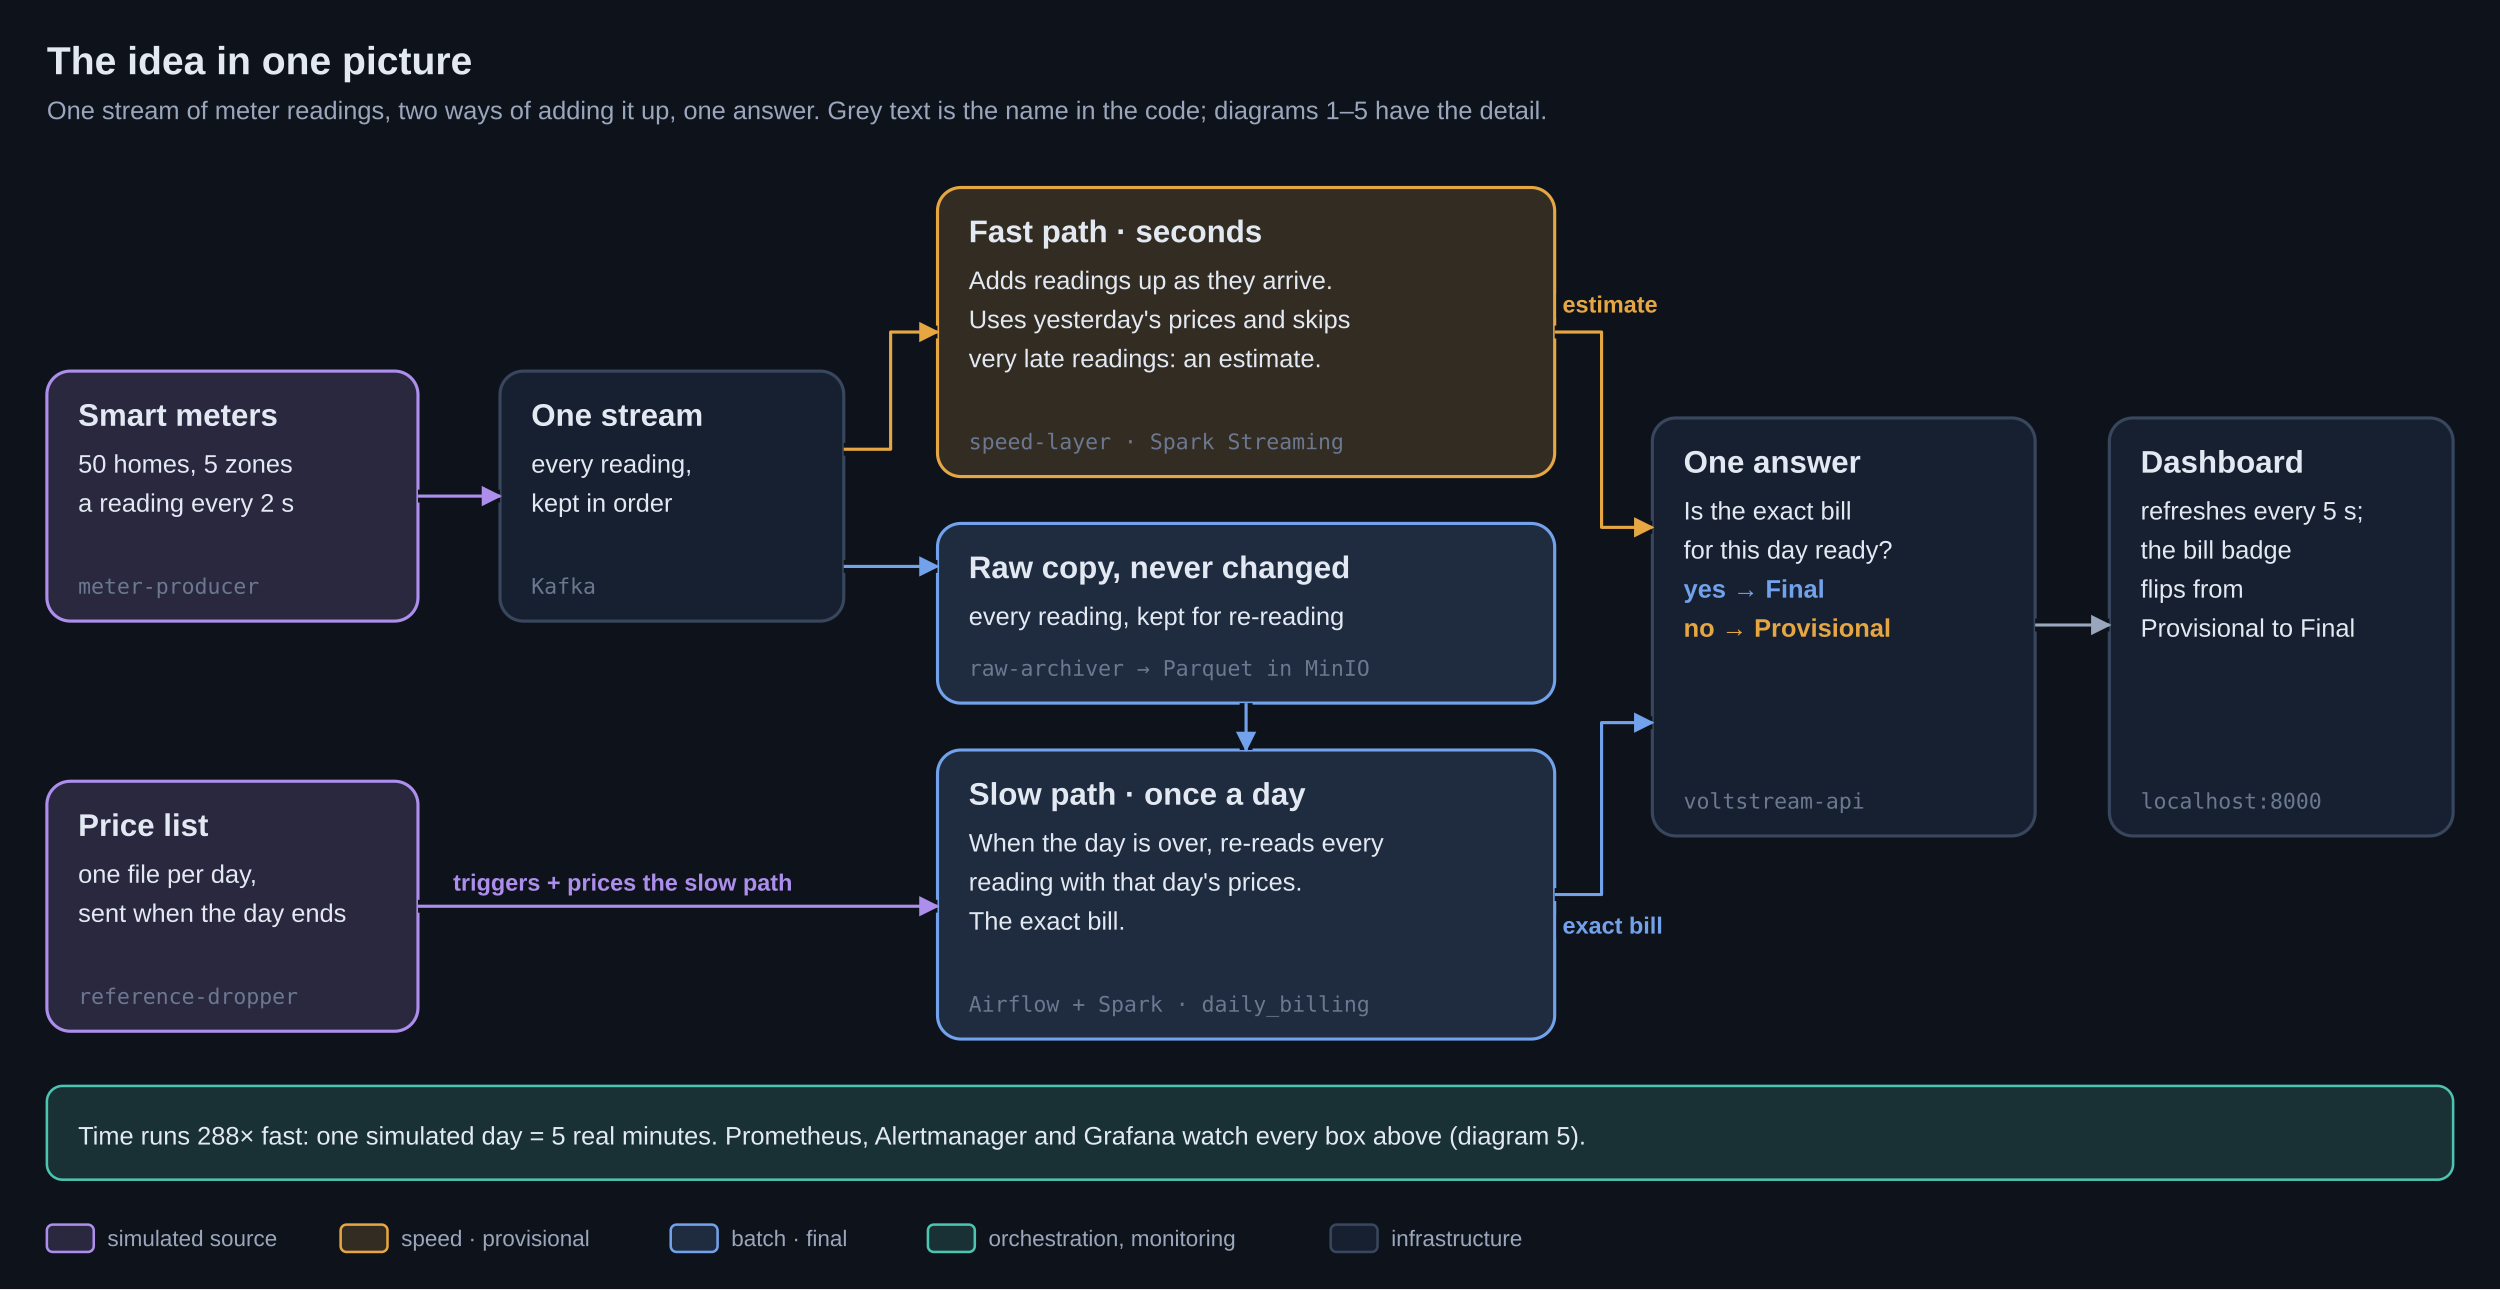
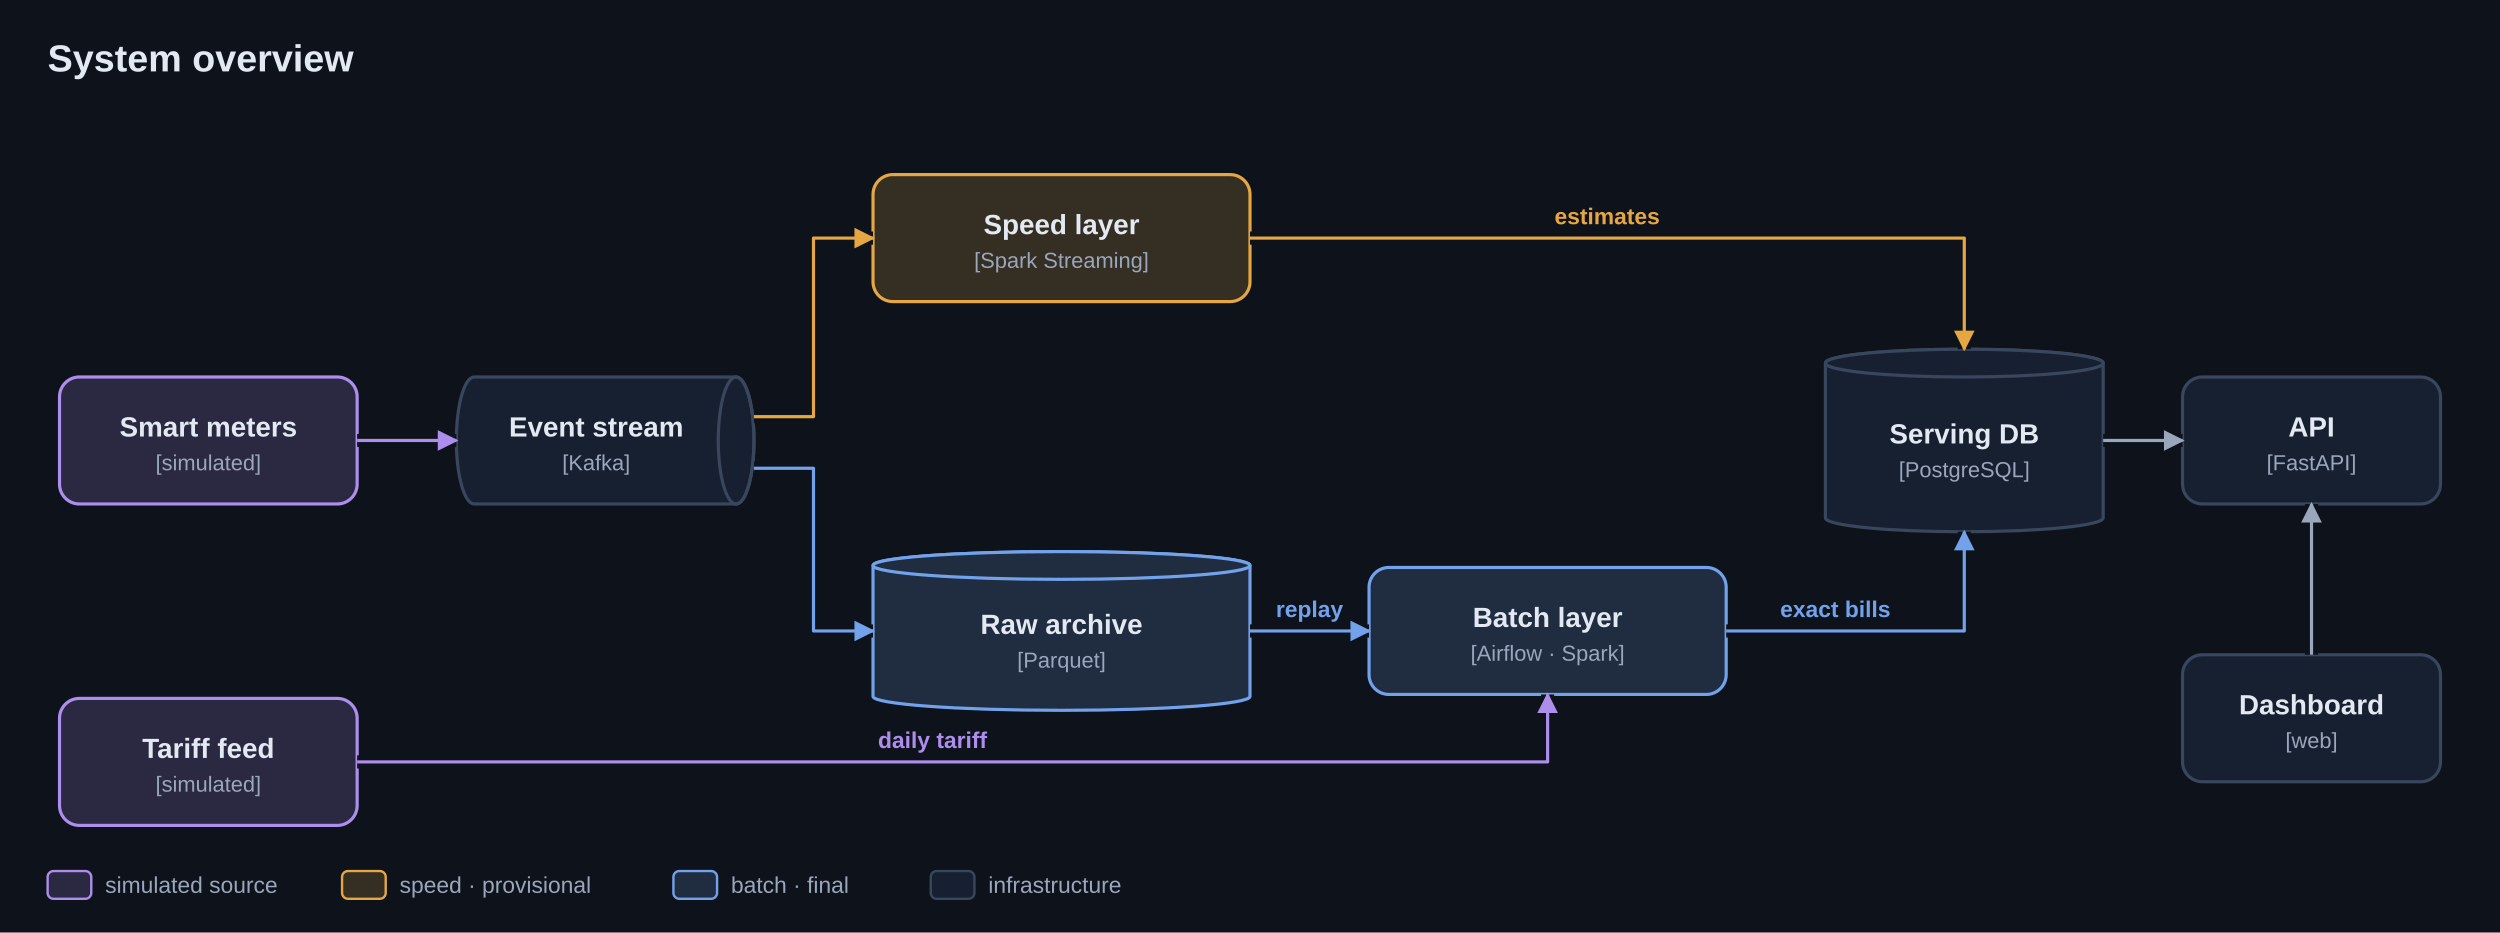
- <svg xmlns="http://www.w3.org/2000/svg" width="1280" height="660" viewBox="0 0 1280 660" role="img" aria-labelledby="title desc">
+ <svg xmlns="http://www.w3.org/2000/svg" width="1260" height="470" viewBox="0 0 1260 470" role="img" aria-labelledby="title desc">
  <defs>
    <marker id="ah-final-f" viewBox="0 0 10 10" refX="9" refY="5" markerWidth="6.5" markerHeight="6.5" orient="auto-start-reverse">
      <path d="M0,0 L10,5 L0,10 z" fill="#72a2ec" />
    </marker>
    <marker id="ah-muted-f" viewBox="0 0 10 10" refX="9" refY="5" markerWidth="6.5" markerHeight="6.5" orient="auto-start-reverse">
      <path d="M0,0 L10,5 L0,10 z" fill="#9aa6bc" />
    </marker>
    <marker id="ah-provisional-f" viewBox="0 0 10 10" refX="9" refY="5" markerWidth="6.5" markerHeight="6.5" orient="auto-start-reverse">
      <path d="M0,0 L10,5 L0,10 z" fill="#e6a743" />
    </marker>
    <marker id="ah-simulated-f" viewBox="0 0 10 10" refX="9" refY="5" markerWidth="6.5" markerHeight="6.5" orient="auto-start-reverse">
      <path d="M0,0 L10,5 L0,10 z" fill="#ad8eec" />
    </marker>
  </defs>
-   <rect width="1280" height="660" fill="#0e131b" />
-   <text x="24.0" y="38.0" font-family="'Segoe UI', -apple-system, BlinkMacSystemFont, 'Helvetica Neue', Arial, sans-serif" font-size="20" font-weight="650" fill="#e3e9f2" text-anchor="start">The idea in one picture</text>
-   <text x="24.0" y="61.0" font-family="'Segoe UI', -apple-system, BlinkMacSystemFont, 'Helvetica Neue', Arial, sans-serif" font-size="13" font-weight="400" fill="#9aa6bc" text-anchor="start">One stream of meter readings, two ways of adding it up, one answer. Grey text is the name in the code; diagrams 1–5 have the detail.</text>
-   <rect x="24.0" y="190.0" width="190.0" height="128.0" rx="12" fill="#29283f" stroke="#ad8eec" stroke-width="1.6" />
-   <text x="40.0" y="218.0" font-family="'Segoe UI', -apple-system, BlinkMacSystemFont, 'Helvetica Neue', Arial, sans-serif" font-size="16" font-weight="700" fill="#e3e9f2" text-anchor="start">Smart meters</text>
-   <text x="40.0" y="242.0" font-family="'Segoe UI', -apple-system, BlinkMacSystemFont, 'Helvetica Neue', Arial, sans-serif" font-size="13" font-weight="400" fill="#e3e9f2" text-anchor="start">50 homes, 5 zones</text>
-   <text x="40.0" y="262.0" font-family="'Segoe UI', -apple-system, BlinkMacSystemFont, 'Helvetica Neue', Arial, sans-serif" font-size="13" font-weight="400" fill="#e3e9f2" text-anchor="start">a reading every 2 s</text>
-   <text x="40.0" y="304.0" font-family="ui-monospace, 'SFMono-Regular', 'Cascadia Mono', Consolas, Menlo, monospace" font-size="11" font-weight="400" fill="#6b7890" text-anchor="start">meter-producer</text>
-   <rect x="24.0" y="400.0" width="190.0" height="128.0" rx="12" fill="#29283f" stroke="#ad8eec" stroke-width="1.6" />
-   <text x="40.0" y="428.0" font-family="'Segoe UI', -apple-system, BlinkMacSystemFont, 'Helvetica Neue', Arial, sans-serif" font-size="16" font-weight="700" fill="#e3e9f2" text-anchor="start">Price list</text>
-   <text x="40.0" y="452.0" font-family="'Segoe UI', -apple-system, BlinkMacSystemFont, 'Helvetica Neue', Arial, sans-serif" font-size="13" font-weight="400" fill="#e3e9f2" text-anchor="start">one file per day,</text>
-   <text x="40.0" y="472.0" font-family="'Segoe UI', -apple-system, BlinkMacSystemFont, 'Helvetica Neue', Arial, sans-serif" font-size="13" font-weight="400" fill="#e3e9f2" text-anchor="start">sent when the day ends</text>
-   <text x="40.0" y="514.0" font-family="ui-monospace, 'SFMono-Regular', 'Cascadia Mono', Consolas, Menlo, monospace" font-size="11" font-weight="400" fill="#6b7890" text-anchor="start">reference-dropper</text>
-   <rect x="256.0" y="190.0" width="176.0" height="128.0" rx="12" fill="#172030" stroke="#38465e" stroke-width="1.6" />
-   <text x="272.0" y="218.0" font-family="'Segoe UI', -apple-system, BlinkMacSystemFont, 'Helvetica Neue', Arial, sans-serif" font-size="16" font-weight="700" fill="#e3e9f2" text-anchor="start">One stream</text>
-   <text x="272.0" y="242.0" font-family="'Segoe UI', -apple-system, BlinkMacSystemFont, 'Helvetica Neue', Arial, sans-serif" font-size="13" font-weight="400" fill="#e3e9f2" text-anchor="start">every reading,</text>
-   <text x="272.0" y="262.0" font-family="'Segoe UI', -apple-system, BlinkMacSystemFont, 'Helvetica Neue', Arial, sans-serif" font-size="13" font-weight="400" fill="#e3e9f2" text-anchor="start">kept in order</text>
-   <text x="272.0" y="304.0" font-family="ui-monospace, 'SFMono-Regular', 'Cascadia Mono', Consolas, Menlo, monospace" font-size="11" font-weight="400" fill="#6b7890" text-anchor="start">Kafka</text>
-   <rect x="480.0" y="96.0" width="316.0" height="148.0" rx="12" fill="#332c22" stroke="#e6a743" stroke-width="1.6" />
-   <text x="496.0" y="124.0" font-family="'Segoe UI', -apple-system, BlinkMacSystemFont, 'Helvetica Neue', Arial, sans-serif" font-size="16" font-weight="700" fill="#e3e9f2" text-anchor="start">Fast path · seconds</text>
-   <text x="496.0" y="148.0" font-family="'Segoe UI', -apple-system, BlinkMacSystemFont, 'Helvetica Neue', Arial, sans-serif" font-size="13" font-weight="400" fill="#e3e9f2" text-anchor="start">Adds readings up as they arrive.</text>
-   <text x="496.0" y="168.0" font-family="'Segoe UI', -apple-system, BlinkMacSystemFont, 'Helvetica Neue', Arial, sans-serif" font-size="13" font-weight="400" fill="#e3e9f2" text-anchor="start">Uses yesterday's prices and skips</text>
-   <text x="496.0" y="188.0" font-family="'Segoe UI', -apple-system, BlinkMacSystemFont, 'Helvetica Neue', Arial, sans-serif" font-size="13" font-weight="400" fill="#e3e9f2" text-anchor="start">very late readings: an estimate.</text>
-   <text x="496.0" y="230.0" font-family="ui-monospace, 'SFMono-Regular', 'Cascadia Mono', Consolas, Menlo, monospace" font-size="11" font-weight="400" fill="#6b7890" text-anchor="start">speed-layer · Spark Streaming</text>
-   <rect x="480.0" y="268.0" width="316.0" height="92.0" rx="12" fill="#1f2b3f" stroke="#72a2ec" stroke-width="1.6" />
-   <text x="496.0" y="296.0" font-family="'Segoe UI', -apple-system, BlinkMacSystemFont, 'Helvetica Neue', Arial, sans-serif" font-size="16" font-weight="700" fill="#e3e9f2" text-anchor="start">Raw copy, never changed</text>
-   <text x="496.0" y="320.0" font-family="'Segoe UI', -apple-system, BlinkMacSystemFont, 'Helvetica Neue', Arial, sans-serif" font-size="13" font-weight="400" fill="#e3e9f2" text-anchor="start">every reading, kept for re-reading</text>
-   <text x="496.0" y="346.0" font-family="ui-monospace, 'SFMono-Regular', 'Cascadia Mono', Consolas, Menlo, monospace" font-size="11" font-weight="400" fill="#6b7890" text-anchor="start">raw-archiver → Parquet in MinIO</text>
-   <rect x="480.0" y="384.0" width="316.0" height="148.0" rx="12" fill="#1f2b3f" stroke="#72a2ec" stroke-width="1.6" />
-   <text x="496.0" y="412.0" font-family="'Segoe UI', -apple-system, BlinkMacSystemFont, 'Helvetica Neue', Arial, sans-serif" font-size="16" font-weight="700" fill="#e3e9f2" text-anchor="start">Slow path · once a day</text>
-   <text x="496.0" y="436.0" font-family="'Segoe UI', -apple-system, BlinkMacSystemFont, 'Helvetica Neue', Arial, sans-serif" font-size="13" font-weight="400" fill="#e3e9f2" text-anchor="start">When the day is over, re-reads every</text>
-   <text x="496.0" y="456.0" font-family="'Segoe UI', -apple-system, BlinkMacSystemFont, 'Helvetica Neue', Arial, sans-serif" font-size="13" font-weight="400" fill="#e3e9f2" text-anchor="start">reading with that day's prices.</text>
-   <text x="496.0" y="476.0" font-family="'Segoe UI', -apple-system, BlinkMacSystemFont, 'Helvetica Neue', Arial, sans-serif" font-size="13" font-weight="400" fill="#e3e9f2" text-anchor="start">The exact bill.</text>
-   <text x="496.0" y="518.0" font-family="ui-monospace, 'SFMono-Regular', 'Cascadia Mono', Consolas, Menlo, monospace" font-size="11" font-weight="400" fill="#6b7890" text-anchor="start">Airflow + Spark · daily_billing</text>
-   <rect x="846.0" y="214.0" width="196.0" height="214.0" rx="12" fill="#172030" stroke="#38465e" stroke-width="1.6" />
-   <text x="862.0" y="242.0" font-family="'Segoe UI', -apple-system, BlinkMacSystemFont, 'Helvetica Neue', Arial, sans-serif" font-size="16" font-weight="700" fill="#e3e9f2" text-anchor="start">One answer</text>
-   <text x="862.0" y="266.0" font-family="'Segoe UI', -apple-system, BlinkMacSystemFont, 'Helvetica Neue', Arial, sans-serif" font-size="13" font-weight="400" fill="#e3e9f2" text-anchor="start">Is the exact bill</text>
-   <text x="862.0" y="286.0" font-family="'Segoe UI', -apple-system, BlinkMacSystemFont, 'Helvetica Neue', Arial, sans-serif" font-size="13" font-weight="400" fill="#e3e9f2" text-anchor="start">for this day ready?</text>
-   <text x="862.0" y="306.0" font-family="'Segoe UI', -apple-system, BlinkMacSystemFont, 'Helvetica Neue', Arial, sans-serif" font-size="13" font-weight="600" fill="#72a2ec" text-anchor="start">yes → Final</text>
-   <text x="862.0" y="326.0" font-family="'Segoe UI', -apple-system, BlinkMacSystemFont, 'Helvetica Neue', Arial, sans-serif" font-size="13" font-weight="600" fill="#e6a743" text-anchor="start">no  → Provisional</text>
-   <text x="862.0" y="414.0" font-family="ui-monospace, 'SFMono-Regular', 'Cascadia Mono', Consolas, Menlo, monospace" font-size="11" font-weight="400" fill="#6b7890" text-anchor="start">voltstream-api</text>
-   <rect x="1080.0" y="214.0" width="176.0" height="214.0" rx="12" fill="#172030" stroke="#38465e" stroke-width="1.6" />
-   <text x="1096.0" y="242.0" font-family="'Segoe UI', -apple-system, BlinkMacSystemFont, 'Helvetica Neue', Arial, sans-serif" font-size="16" font-weight="700" fill="#e3e9f2" text-anchor="start">Dashboard</text>
-   <text x="1096.0" y="266.0" font-family="'Segoe UI', -apple-system, BlinkMacSystemFont, 'Helvetica Neue', Arial, sans-serif" font-size="13" font-weight="400" fill="#e3e9f2" text-anchor="start">refreshes every 5 s;</text>
-   <text x="1096.0" y="286.0" font-family="'Segoe UI', -apple-system, BlinkMacSystemFont, 'Helvetica Neue', Arial, sans-serif" font-size="13" font-weight="400" fill="#e3e9f2" text-anchor="start">the bill badge</text>
-   <text x="1096.0" y="306.0" font-family="'Segoe UI', -apple-system, BlinkMacSystemFont, 'Helvetica Neue', Arial, sans-serif" font-size="13" font-weight="400" fill="#e3e9f2" text-anchor="start">flips from</text>
-   <text x="1096.0" y="326.0" font-family="'Segoe UI', -apple-system, BlinkMacSystemFont, 'Helvetica Neue', Arial, sans-serif" font-size="13" font-weight="400" fill="#e3e9f2" text-anchor="start">Provisional to Final</text>
-   <text x="1096.0" y="414.0" font-family="ui-monospace, 'SFMono-Regular', 'Cascadia Mono', Consolas, Menlo, monospace" font-size="11" font-weight="400" fill="#6b7890" text-anchor="start">localhost:8000</text>
-   <path d="M214.0,254.0 L256.0,254.0" fill="none" stroke="#0e131b" stroke-width="6.6" stroke-linejoin="round" />
-   <path d="M214.0,254.0 L256.0,254.0" fill="none" stroke="#ad8eec" stroke-width="1.6" stroke-linejoin="round" marker-end="url(#ah-simulated-f)" />
-   <path d="M432.0,230.0 L456.0,230.0 L456.0,170.0 L480.0,170.0" fill="none" stroke="#0e131b" stroke-width="6.6" stroke-linejoin="round" />
-   <path d="M432.0,230.0 L456.0,230.0 L456.0,170.0 L480.0,170.0" fill="none" stroke="#e6a743" stroke-width="1.6" stroke-linejoin="round" marker-end="url(#ah-provisional-f)" />
-   <path d="M432.0,290.0 L480.0,290.0" fill="none" stroke="#0e131b" stroke-width="6.6" stroke-linejoin="round" />
-   <path d="M432.0,290.0 L480.0,290.0" fill="none" stroke="#72a2ec" stroke-width="1.6" stroke-linejoin="round" marker-end="url(#ah-final-f)" />
-   <path d="M638.0,360.0 L638.0,384.0" fill="none" stroke="#0e131b" stroke-width="6.6" stroke-linejoin="round" />
-   <path d="M638.0,360.0 L638.0,384.0" fill="none" stroke="#72a2ec" stroke-width="1.6" stroke-linejoin="round" marker-end="url(#ah-final-f)" />
-   <path d="M214.0,464.0 L480.0,464.0" fill="none" stroke="#0e131b" stroke-width="6.6" stroke-linejoin="round" />
-   <path d="M214.0,464.0 L480.0,464.0" fill="none" stroke="#ad8eec" stroke-width="1.6" stroke-linejoin="round" marker-end="url(#ah-simulated-f)" />
-   <rect x="229.0" y="444.0" width="188.3" height="17.0" rx="3" fill="#0e131b" />
-   <text x="232.0" y="456.0" font-family="'Segoe UI', -apple-system, BlinkMacSystemFont, 'Helvetica Neue', Arial, sans-serif" font-size="12" font-weight="600" fill="#ad8eec" text-anchor="start">triggers + prices the slow path</text>
-   <path d="M796.0,170.0 L820.0,170.0 L820.0,270.0 L846.0,270.0" fill="none" stroke="#0e131b" stroke-width="6.6" stroke-linejoin="round" />
-   <path d="M796.0,170.0 L820.0,170.0 L820.0,270.0 L846.0,270.0" fill="none" stroke="#e6a743" stroke-width="1.6" stroke-linejoin="round" marker-end="url(#ah-provisional-f)" />
-   <rect x="797.0" y="148.0" width="53.0" height="17.0" rx="3" fill="#0e131b" />
-   <text x="800.0" y="160.0" font-family="'Segoe UI', -apple-system, BlinkMacSystemFont, 'Helvetica Neue', Arial, sans-serif" font-size="12" font-weight="600" fill="#e6a743" text-anchor="start">estimate</text>
-   <path d="M796.0,458.0 L820.0,458.0 L820.0,370.0 L846.0,370.0" fill="none" stroke="#0e131b" stroke-width="6.6" stroke-linejoin="round" />
-   <path d="M796.0,458.0 L820.0,458.0 L820.0,370.0 L846.0,370.0" fill="none" stroke="#72a2ec" stroke-width="1.6" stroke-linejoin="round" marker-end="url(#ah-final-f)" />
-   <rect x="797.0" y="466.0" width="64.8" height="17.0" rx="3" fill="#0e131b" />
-   <text x="800.0" y="478.0" font-family="'Segoe UI', -apple-system, BlinkMacSystemFont, 'Helvetica Neue', Arial, sans-serif" font-size="12" font-weight="600" fill="#72a2ec" text-anchor="start">exact bill</text>
-   <path d="M1042.0,320.0 L1080.0,320.0" fill="none" stroke="#0e131b" stroke-width="6.6" stroke-linejoin="round" />
-   <path d="M1042.0,320.0 L1080.0,320.0" fill="none" stroke="#9aa6bc" stroke-width="1.6" stroke-linejoin="round" marker-end="url(#ah-muted-f)" />
-   <rect x="24.0" y="556.0" width="1232.0" height="48.0" rx="8" fill="#193135" stroke="#4cc4b2" stroke-width="1.3" />
-   <text x="40.0" y="586.0" font-family="'Segoe UI', -apple-system, BlinkMacSystemFont, 'Helvetica Neue', Arial, sans-serif" font-size="13" font-weight="400" fill="#e3e9f2" text-anchor="start">Time runs 288× fast: one simulated day = 5 real minutes. Prometheus, Alertmanager and Grafana watch every box above (diagram 5).</text>
-   <rect x="24.0" y="627.0" width="24.0" height="14.0" rx="3" fill="#29283f" stroke="#ad8eec" stroke-width="1.3" />
-   <text x="55.0" y="638.0" font-family="'Segoe UI', -apple-system, BlinkMacSystemFont, 'Helvetica Neue', Arial, sans-serif" font-size="11.5" font-weight="400" fill="#9aa6bc" text-anchor="start">simulated source</text>
-   <rect x="174.4" y="627.0" width="24.0" height="14.0" rx="3" fill="#332c22" stroke="#e6a743" stroke-width="1.3" />
-   <text x="205.4" y="638.0" font-family="'Segoe UI', -apple-system, BlinkMacSystemFont, 'Helvetica Neue', Arial, sans-serif" font-size="11.5" font-weight="400" fill="#9aa6bc" text-anchor="start">speed · provisional</text>
-   <rect x="343.4" y="627.0" width="24.0" height="14.0" rx="3" fill="#1f2b3f" stroke="#72a2ec" stroke-width="1.3" />
-   <text x="374.4" y="638.0" font-family="'Segoe UI', -apple-system, BlinkMacSystemFont, 'Helvetica Neue', Arial, sans-serif" font-size="11.5" font-weight="400" fill="#9aa6bc" text-anchor="start">batch · final</text>
-   <rect x="475.1" y="627.0" width="24.0" height="14.0" rx="3" fill="#193135" stroke="#4cc4b2" stroke-width="1.3" />
-   <text x="506.1" y="638.0" font-family="'Segoe UI', -apple-system, BlinkMacSystemFont, 'Helvetica Neue', Arial, sans-serif" font-size="11.5" font-weight="400" fill="#9aa6bc" text-anchor="start">orchestration, monitoring</text>
-   <rect x="681.3" y="627.0" width="24.0" height="14.0" rx="3" fill="#172030" stroke="#38465e" stroke-width="1.3" />
-   <text x="712.3" y="638.0" font-family="'Segoe UI', -apple-system, BlinkMacSystemFont, 'Helvetica Neue', Arial, sans-serif" font-size="11.5" font-weight="400" fill="#9aa6bc" text-anchor="start">infrastructure</text>
+   <rect width="1260" height="470" fill="#0e131b" />
+   <text x="24.0" y="36.0" font-family="'Segoe UI', -apple-system, BlinkMacSystemFont, 'Helvetica Neue', Arial, sans-serif" font-size="19" font-weight="650" fill="#e3e9f2" text-anchor="start">System overview</text>
+   <rect x="30.0" y="190.0" width="150.0" height="64.0" rx="10" fill="#2b2941" stroke="#ad8eec" stroke-width="1.6" />
+   <text x="105.0" y="220.0" font-family="'Segoe UI', -apple-system, BlinkMacSystemFont, 'Helvetica Neue', Arial, sans-serif" font-size="14" font-weight="650" fill="#e3e9f2" text-anchor="middle">Smart meters</text>
+   <text x="105.0" y="237.0" font-family="'Segoe UI', -apple-system, BlinkMacSystemFont, 'Helvetica Neue', Arial, sans-serif" font-size="11" font-weight="400" fill="#9aa6bc" text-anchor="middle">[simulated]</text>
+   <rect x="30.0" y="352.0" width="150.0" height="64.0" rx="10" fill="#2b2941" stroke="#ad8eec" stroke-width="1.6" />
+   <text x="105.0" y="382.0" font-family="'Segoe UI', -apple-system, BlinkMacSystemFont, 'Helvetica Neue', Arial, sans-serif" font-size="14" font-weight="650" fill="#e3e9f2" text-anchor="middle">Tariff feed</text>
+   <text x="105.0" y="399.0" font-family="'Segoe UI', -apple-system, BlinkMacSystemFont, 'Helvetica Neue', Arial, sans-serif" font-size="11" font-weight="400" fill="#9aa6bc" text-anchor="middle">[simulated]</text>
+   <path d="M239,190 H371 A9,32.0 0 0 1 371,254 H239 A9,32.0 0 0 1 239,190 Z" fill="#172030" stroke="#38465e" stroke-width="1.6" />
+   <ellipse cx="371" cy="222.0" rx="9" ry="32.0" fill="none" stroke="#38465e" stroke-width="1.6" />
+   <text x="300.5" y="220.0" font-family="'Segoe UI', -apple-system, BlinkMacSystemFont, 'Helvetica Neue', Arial, sans-serif" font-size="14" font-weight="650" fill="#e3e9f2" text-anchor="middle">Event stream</text>
+   <text x="300.5" y="237.0" font-family="'Segoe UI', -apple-system, BlinkMacSystemFont, 'Helvetica Neue', Arial, sans-serif" font-size="11" font-weight="400" fill="#9aa6bc" text-anchor="middle">[Kafka]</text>
+   <rect x="440.0" y="88.0" width="190.0" height="64.0" rx="10" fill="#352e22" stroke="#e6a743" stroke-width="1.6" />
+   <text x="535.0" y="118.0" font-family="'Segoe UI', -apple-system, BlinkMacSystemFont, 'Helvetica Neue', Arial, sans-serif" font-size="14" font-weight="650" fill="#e3e9f2" text-anchor="middle">Speed layer</text>
+   <text x="535.0" y="135.0" font-family="'Segoe UI', -apple-system, BlinkMacSystemFont, 'Helvetica Neue', Arial, sans-serif" font-size="11" font-weight="400" fill="#9aa6bc" text-anchor="middle">[Spark Streaming]</text>
+   <path d="M440,285 V351 A95.0,7 0 0 0 630,351 V285 A95.0,7 0 0 0 440,285 Z" fill="#202d41" stroke="#72a2ec" stroke-width="1.6" />
+   <ellipse cx="535.0" cy="285" rx="95.0" ry="7" fill="#202d41" stroke="#72a2ec" stroke-width="1.6" />
+   <text x="535.0" y="319.5" font-family="'Segoe UI', -apple-system, BlinkMacSystemFont, 'Helvetica Neue', Arial, sans-serif" font-size="14" font-weight="650" fill="#e3e9f2" text-anchor="middle">Raw archive</text>
+   <text x="535.0" y="336.5" font-family="'Segoe UI', -apple-system, BlinkMacSystemFont, 'Helvetica Neue', Arial, sans-serif" font-size="11" font-weight="400" fill="#9aa6bc" text-anchor="middle">[Parquet]</text>
+   <rect x="690.0" y="286.0" width="180.0" height="64.0" rx="10" fill="#202d41" stroke="#72a2ec" stroke-width="1.6" />
+   <text x="780.0" y="316.0" font-family="'Segoe UI', -apple-system, BlinkMacSystemFont, 'Helvetica Neue', Arial, sans-serif" font-size="14" font-weight="650" fill="#e3e9f2" text-anchor="middle">Batch layer</text>
+   <text x="780.0" y="333.0" font-family="'Segoe UI', -apple-system, BlinkMacSystemFont, 'Helvetica Neue', Arial, sans-serif" font-size="11" font-weight="400" fill="#9aa6bc" text-anchor="middle">[Airflow · Spark]</text>
+   <path d="M920,183 V261 A70.0,7 0 0 0 1060,261 V183 A70.0,7 0 0 0 920,183 Z" fill="#172030" stroke="#38465e" stroke-width="1.6" />
+   <ellipse cx="990.0" cy="183" rx="70.0" ry="7" fill="#172030" stroke="#38465e" stroke-width="1.6" />
+   <text x="990.0" y="223.5" font-family="'Segoe UI', -apple-system, BlinkMacSystemFont, 'Helvetica Neue', Arial, sans-serif" font-size="14" font-weight="650" fill="#e3e9f2" text-anchor="middle">Serving DB</text>
+   <text x="990.0" y="240.5" font-family="'Segoe UI', -apple-system, BlinkMacSystemFont, 'Helvetica Neue', Arial, sans-serif" font-size="11" font-weight="400" fill="#9aa6bc" text-anchor="middle">[PostgreSQL]</text>
+   <rect x="1100.0" y="190.0" width="130.0" height="64.0" rx="10" fill="#172030" stroke="#38465e" stroke-width="1.6" />
+   <text x="1165.0" y="220.0" font-family="'Segoe UI', -apple-system, BlinkMacSystemFont, 'Helvetica Neue', Arial, sans-serif" font-size="14" font-weight="650" fill="#e3e9f2" text-anchor="middle">API</text>
+   <text x="1165.0" y="237.0" font-family="'Segoe UI', -apple-system, BlinkMacSystemFont, 'Helvetica Neue', Arial, sans-serif" font-size="11" font-weight="400" fill="#9aa6bc" text-anchor="middle">[FastAPI]</text>
+   <rect x="1100.0" y="330.0" width="130.0" height="64.0" rx="10" fill="#172030" stroke="#38465e" stroke-width="1.6" />
+   <text x="1165.0" y="360.0" font-family="'Segoe UI', -apple-system, BlinkMacSystemFont, 'Helvetica Neue', Arial, sans-serif" font-size="14" font-weight="650" fill="#e3e9f2" text-anchor="middle">Dashboard</text>
+   <text x="1165.0" y="377.0" font-family="'Segoe UI', -apple-system, BlinkMacSystemFont, 'Helvetica Neue', Arial, sans-serif" font-size="11" font-weight="400" fill="#9aa6bc" text-anchor="middle">[web]</text>
+   <path d="M180.0,222.0 L230.0,222.0" fill="none" stroke="#0e131b" stroke-width="6.6" stroke-linejoin="round" />
+   <path d="M180.0,222.0 L230.0,222.0" fill="none" stroke="#ad8eec" stroke-width="1.6" stroke-linejoin="round" marker-end="url(#ah-simulated-f)" />
+   <path d="M380.0,210.0 L410.0,210.0 L410.0,120.0 L440.0,120.0" fill="none" stroke="#0e131b" stroke-width="6.6" stroke-linejoin="round" />
+   <path d="M380.0,210.0 L410.0,210.0 L410.0,120.0 L440.0,120.0" fill="none" stroke="#e6a743" stroke-width="1.6" stroke-linejoin="round" marker-end="url(#ah-provisional-f)" />
+   <path d="M380.0,236.0 L410.0,236.0 L410.0,318.0 L440.0,318.0" fill="none" stroke="#0e131b" stroke-width="6.6" stroke-linejoin="round" />
+   <path d="M380.0,236.0 L410.0,236.0 L410.0,318.0 L440.0,318.0" fill="none" stroke="#72a2ec" stroke-width="1.6" stroke-linejoin="round" marker-end="url(#ah-final-f)" />
+   <path d="M630.0,318.0 L690.0,318.0" fill="none" stroke="#0e131b" stroke-width="6.6" stroke-linejoin="round" />
+   <path d="M630.0,318.0 L690.0,318.0" fill="none" stroke="#72a2ec" stroke-width="1.6" stroke-linejoin="round" marker-end="url(#ah-final-f)" />
+   <rect x="639.8" y="300.5" width="40.5" height="15.5" rx="3" fill="#0e131b" />
+   <text x="660.0" y="311.0" font-family="'Segoe UI', -apple-system, BlinkMacSystemFont, 'Helvetica Neue', Arial, sans-serif" font-size="11.5" font-weight="600" fill="#72a2ec" text-anchor="middle">replay</text>
+   <path d="M180.0,384.0 L780.0,384.0 L780.0,350.0" fill="none" stroke="#0e131b" stroke-width="6.6" stroke-linejoin="round" />
+   <path d="M180.0,384.0 L780.0,384.0 L780.0,350.0" fill="none" stroke="#ad8eec" stroke-width="1.6" stroke-linejoin="round" marker-end="url(#ah-simulated-f)" />
+   <rect x="432.5" y="366.5" width="75.0" height="15.5" rx="3" fill="#0e131b" />
+   <text x="470.0" y="377.0" font-family="'Segoe UI', -apple-system, BlinkMacSystemFont, 'Helvetica Neue', Arial, sans-serif" font-size="11.5" font-weight="600" fill="#ad8eec" text-anchor="middle">daily tariff</text>
+   <path d="M630.0,120.0 L990.0,120.0 L990.0,176.0" fill="none" stroke="#0e131b" stroke-width="6.6" stroke-linejoin="round" />
+   <path d="M630.0,120.0 L990.0,120.0 L990.0,176.0" fill="none" stroke="#e6a743" stroke-width="1.6" stroke-linejoin="round" marker-end="url(#ah-provisional-f)" />
+   <rect x="781.1" y="102.5" width="57.8" height="15.5" rx="3" fill="#0e131b" />
+   <text x="810.0" y="113.0" font-family="'Segoe UI', -apple-system, BlinkMacSystemFont, 'Helvetica Neue', Arial, sans-serif" font-size="11.5" font-weight="600" fill="#e6a743" text-anchor="middle">estimates</text>
+   <path d="M870.0,318.0 L990.0,318.0 L990.0,268.0" fill="none" stroke="#0e131b" stroke-width="6.6" stroke-linejoin="round" />
+   <path d="M870.0,318.0 L990.0,318.0 L990.0,268.0" fill="none" stroke="#72a2ec" stroke-width="1.6" stroke-linejoin="round" marker-end="url(#ah-final-f)" />
+   <rect x="890.4" y="300.5" width="69.2" height="15.5" rx="3" fill="#0e131b" />
+   <text x="925.0" y="311.0" font-family="'Segoe UI', -apple-system, BlinkMacSystemFont, 'Helvetica Neue', Arial, sans-serif" font-size="11.5" font-weight="600" fill="#72a2ec" text-anchor="middle">exact bills</text>
+   <path d="M1060.0,222.0 L1100.0,222.0" fill="none" stroke="#0e131b" stroke-width="6.6" stroke-linejoin="round" />
+   <path d="M1060.0,222.0 L1100.0,222.0" fill="none" stroke="#9aa6bc" stroke-width="1.6" stroke-linejoin="round" marker-end="url(#ah-muted-f)" />
+   <path d="M1165.0,330.0 L1165.0,254.0" fill="none" stroke="#0e131b" stroke-width="6.6" stroke-linejoin="round" />
+   <path d="M1165.0,330.0 L1165.0,254.0" fill="none" stroke="#9aa6bc" stroke-width="1.6" stroke-linejoin="round" marker-end="url(#ah-muted-f)" />
+   <rect x="24.0" y="439.0" width="22.0" height="14.0" rx="3" fill="#2b2941" stroke="#ad8eec" stroke-width="1.2" />
+   <text x="53.0" y="450.0" font-family="'Segoe UI', -apple-system, BlinkMacSystemFont, 'Helvetica Neue', Arial, sans-serif" font-size="11.5" font-weight="400" fill="#9aa6bc" text-anchor="start">simulated source</text>
+   <rect x="172.4" y="439.0" width="22.0" height="14.0" rx="3" fill="#352e22" stroke="#e6a743" stroke-width="1.2" />
+   <text x="201.4" y="450.0" font-family="'Segoe UI', -apple-system, BlinkMacSystemFont, 'Helvetica Neue', Arial, sans-serif" font-size="11.5" font-weight="400" fill="#9aa6bc" text-anchor="start">speed · provisional</text>
+   <rect x="339.4" y="439.0" width="22.0" height="14.0" rx="3" fill="#202d41" stroke="#72a2ec" stroke-width="1.2" />
+   <text x="368.4" y="450.0" font-family="'Segoe UI', -apple-system, BlinkMacSystemFont, 'Helvetica Neue', Arial, sans-serif" font-size="11.5" font-weight="400" fill="#9aa6bc" text-anchor="start">batch · final</text>
+   <rect x="469.1" y="439.0" width="22.0" height="14.0" rx="3" fill="#172030" stroke="#38465e" stroke-width="1.2" />
+   <text x="498.1" y="450.0" font-family="'Segoe UI', -apple-system, BlinkMacSystemFont, 'Helvetica Neue', Arial, sans-serif" font-size="11.5" font-weight="400" fill="#9aa6bc" text-anchor="start">infrastructure</text>
</svg>
